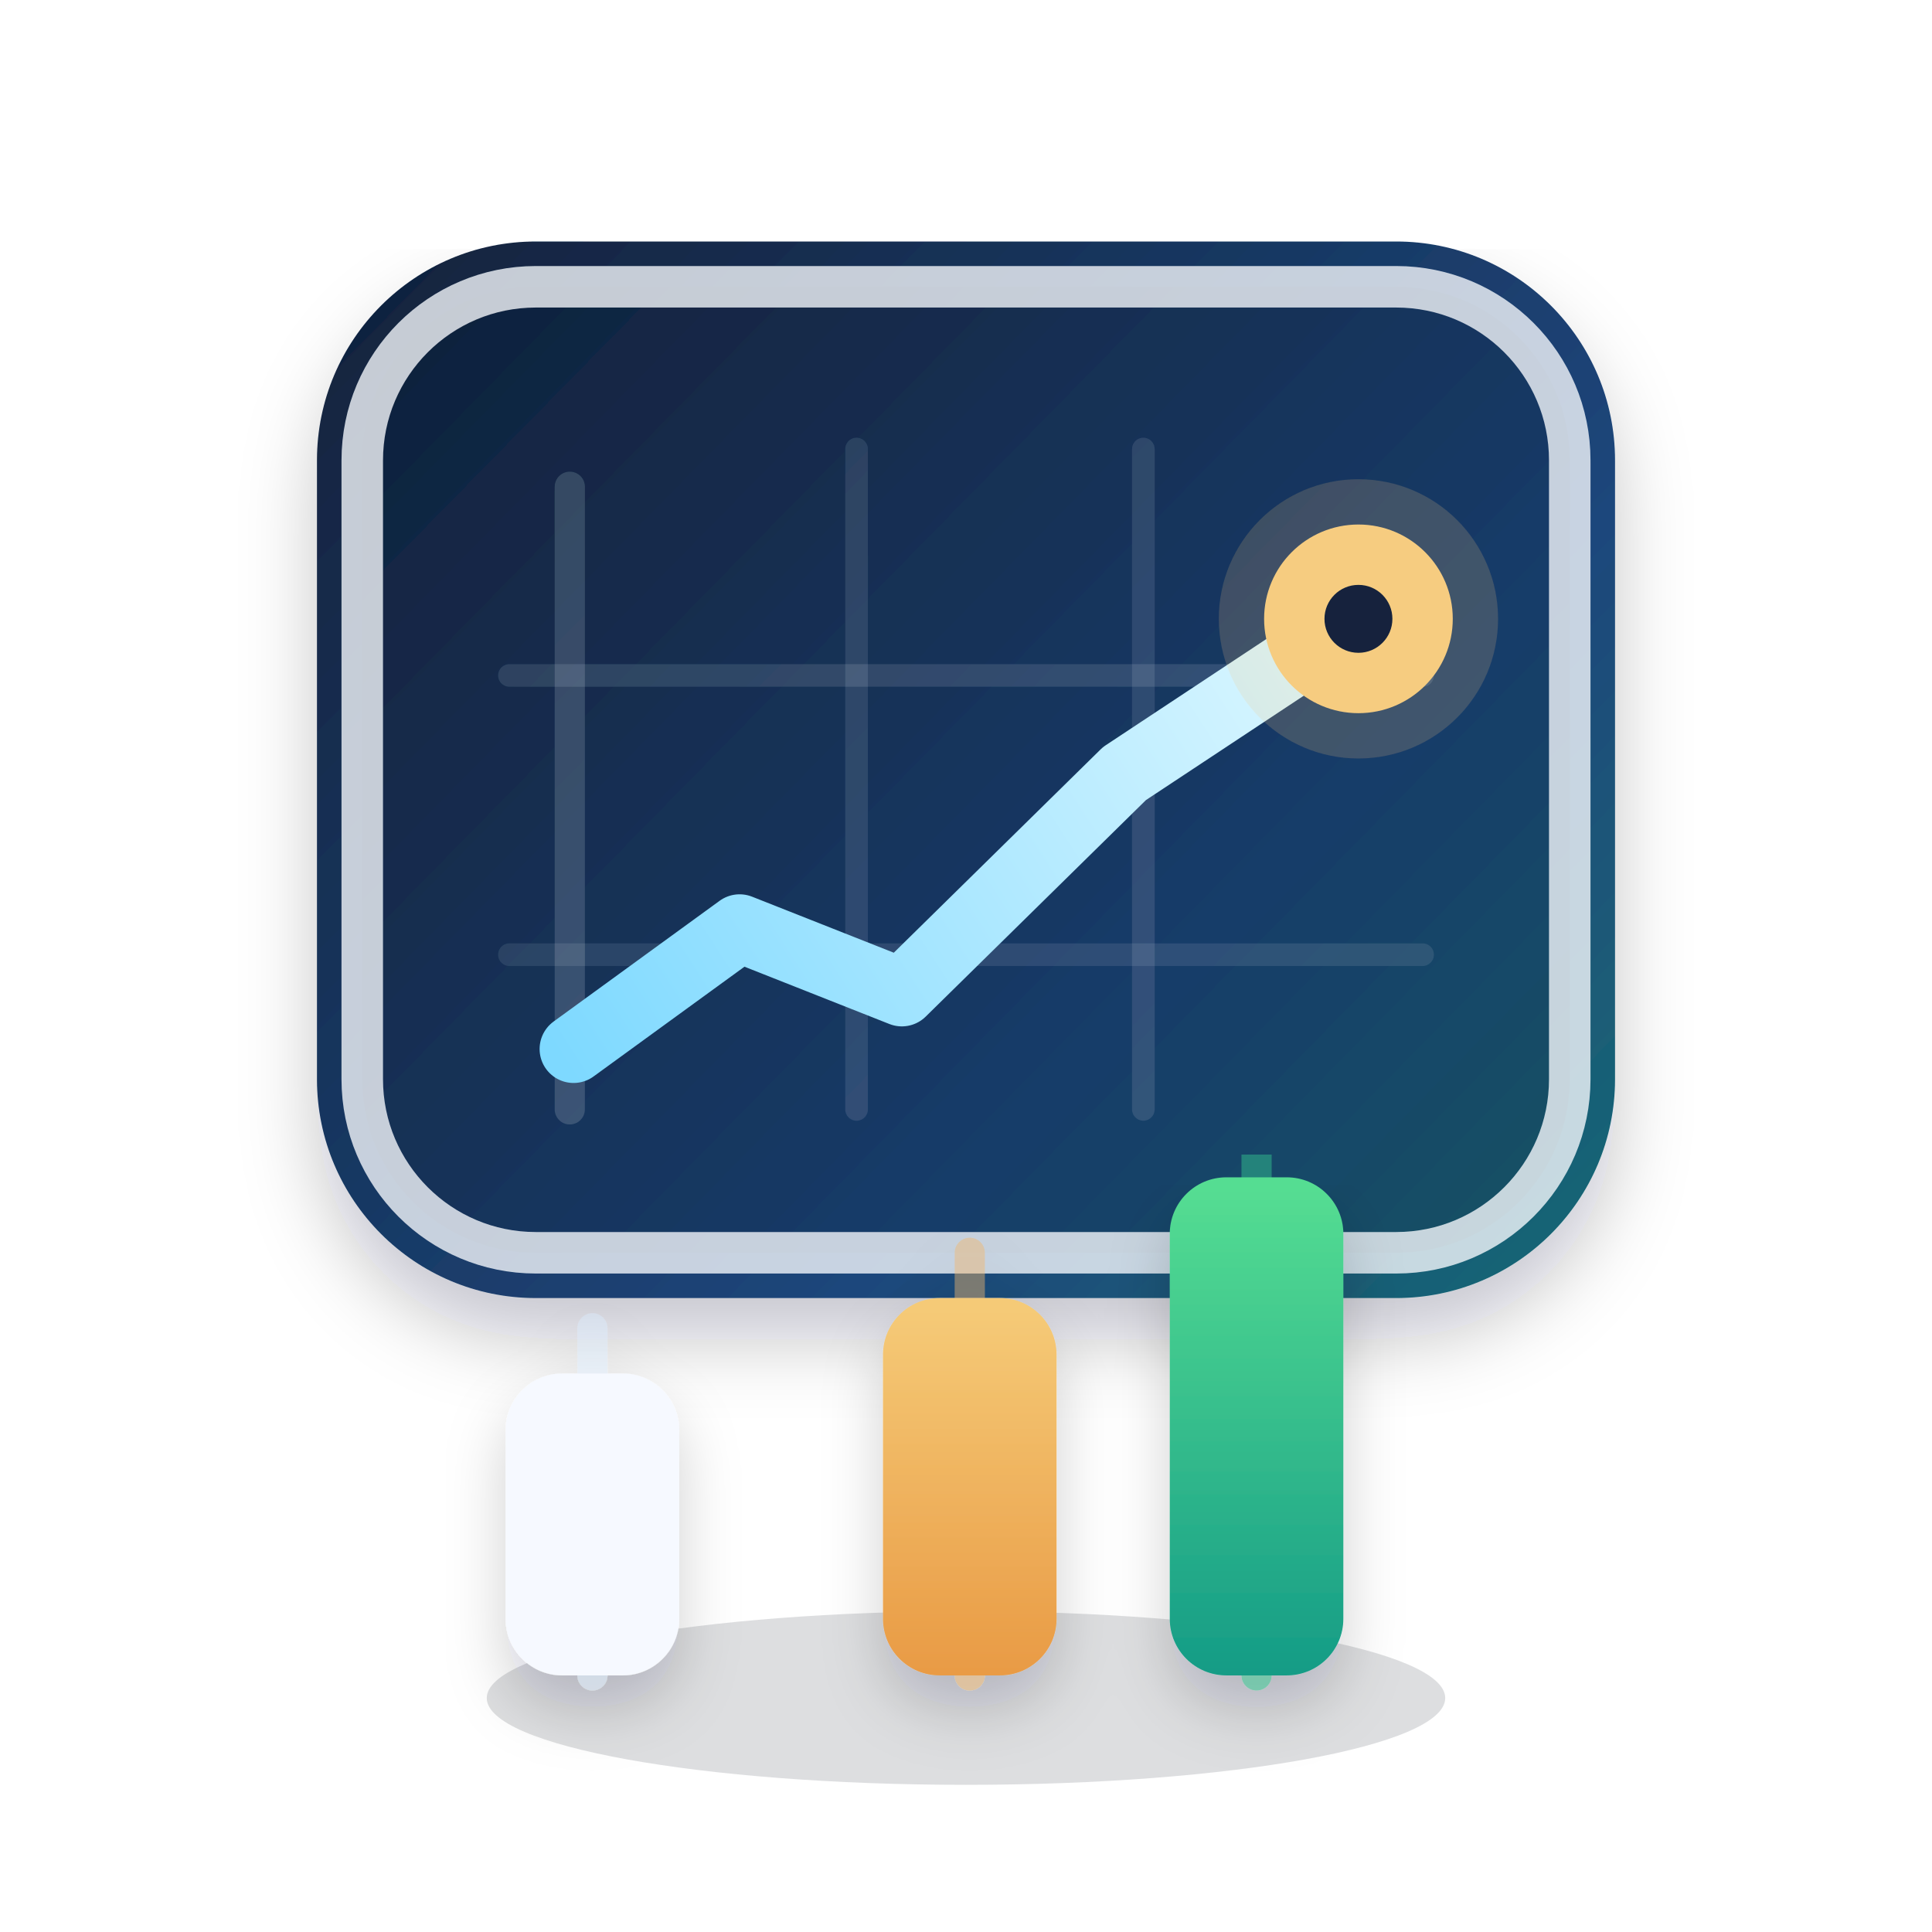
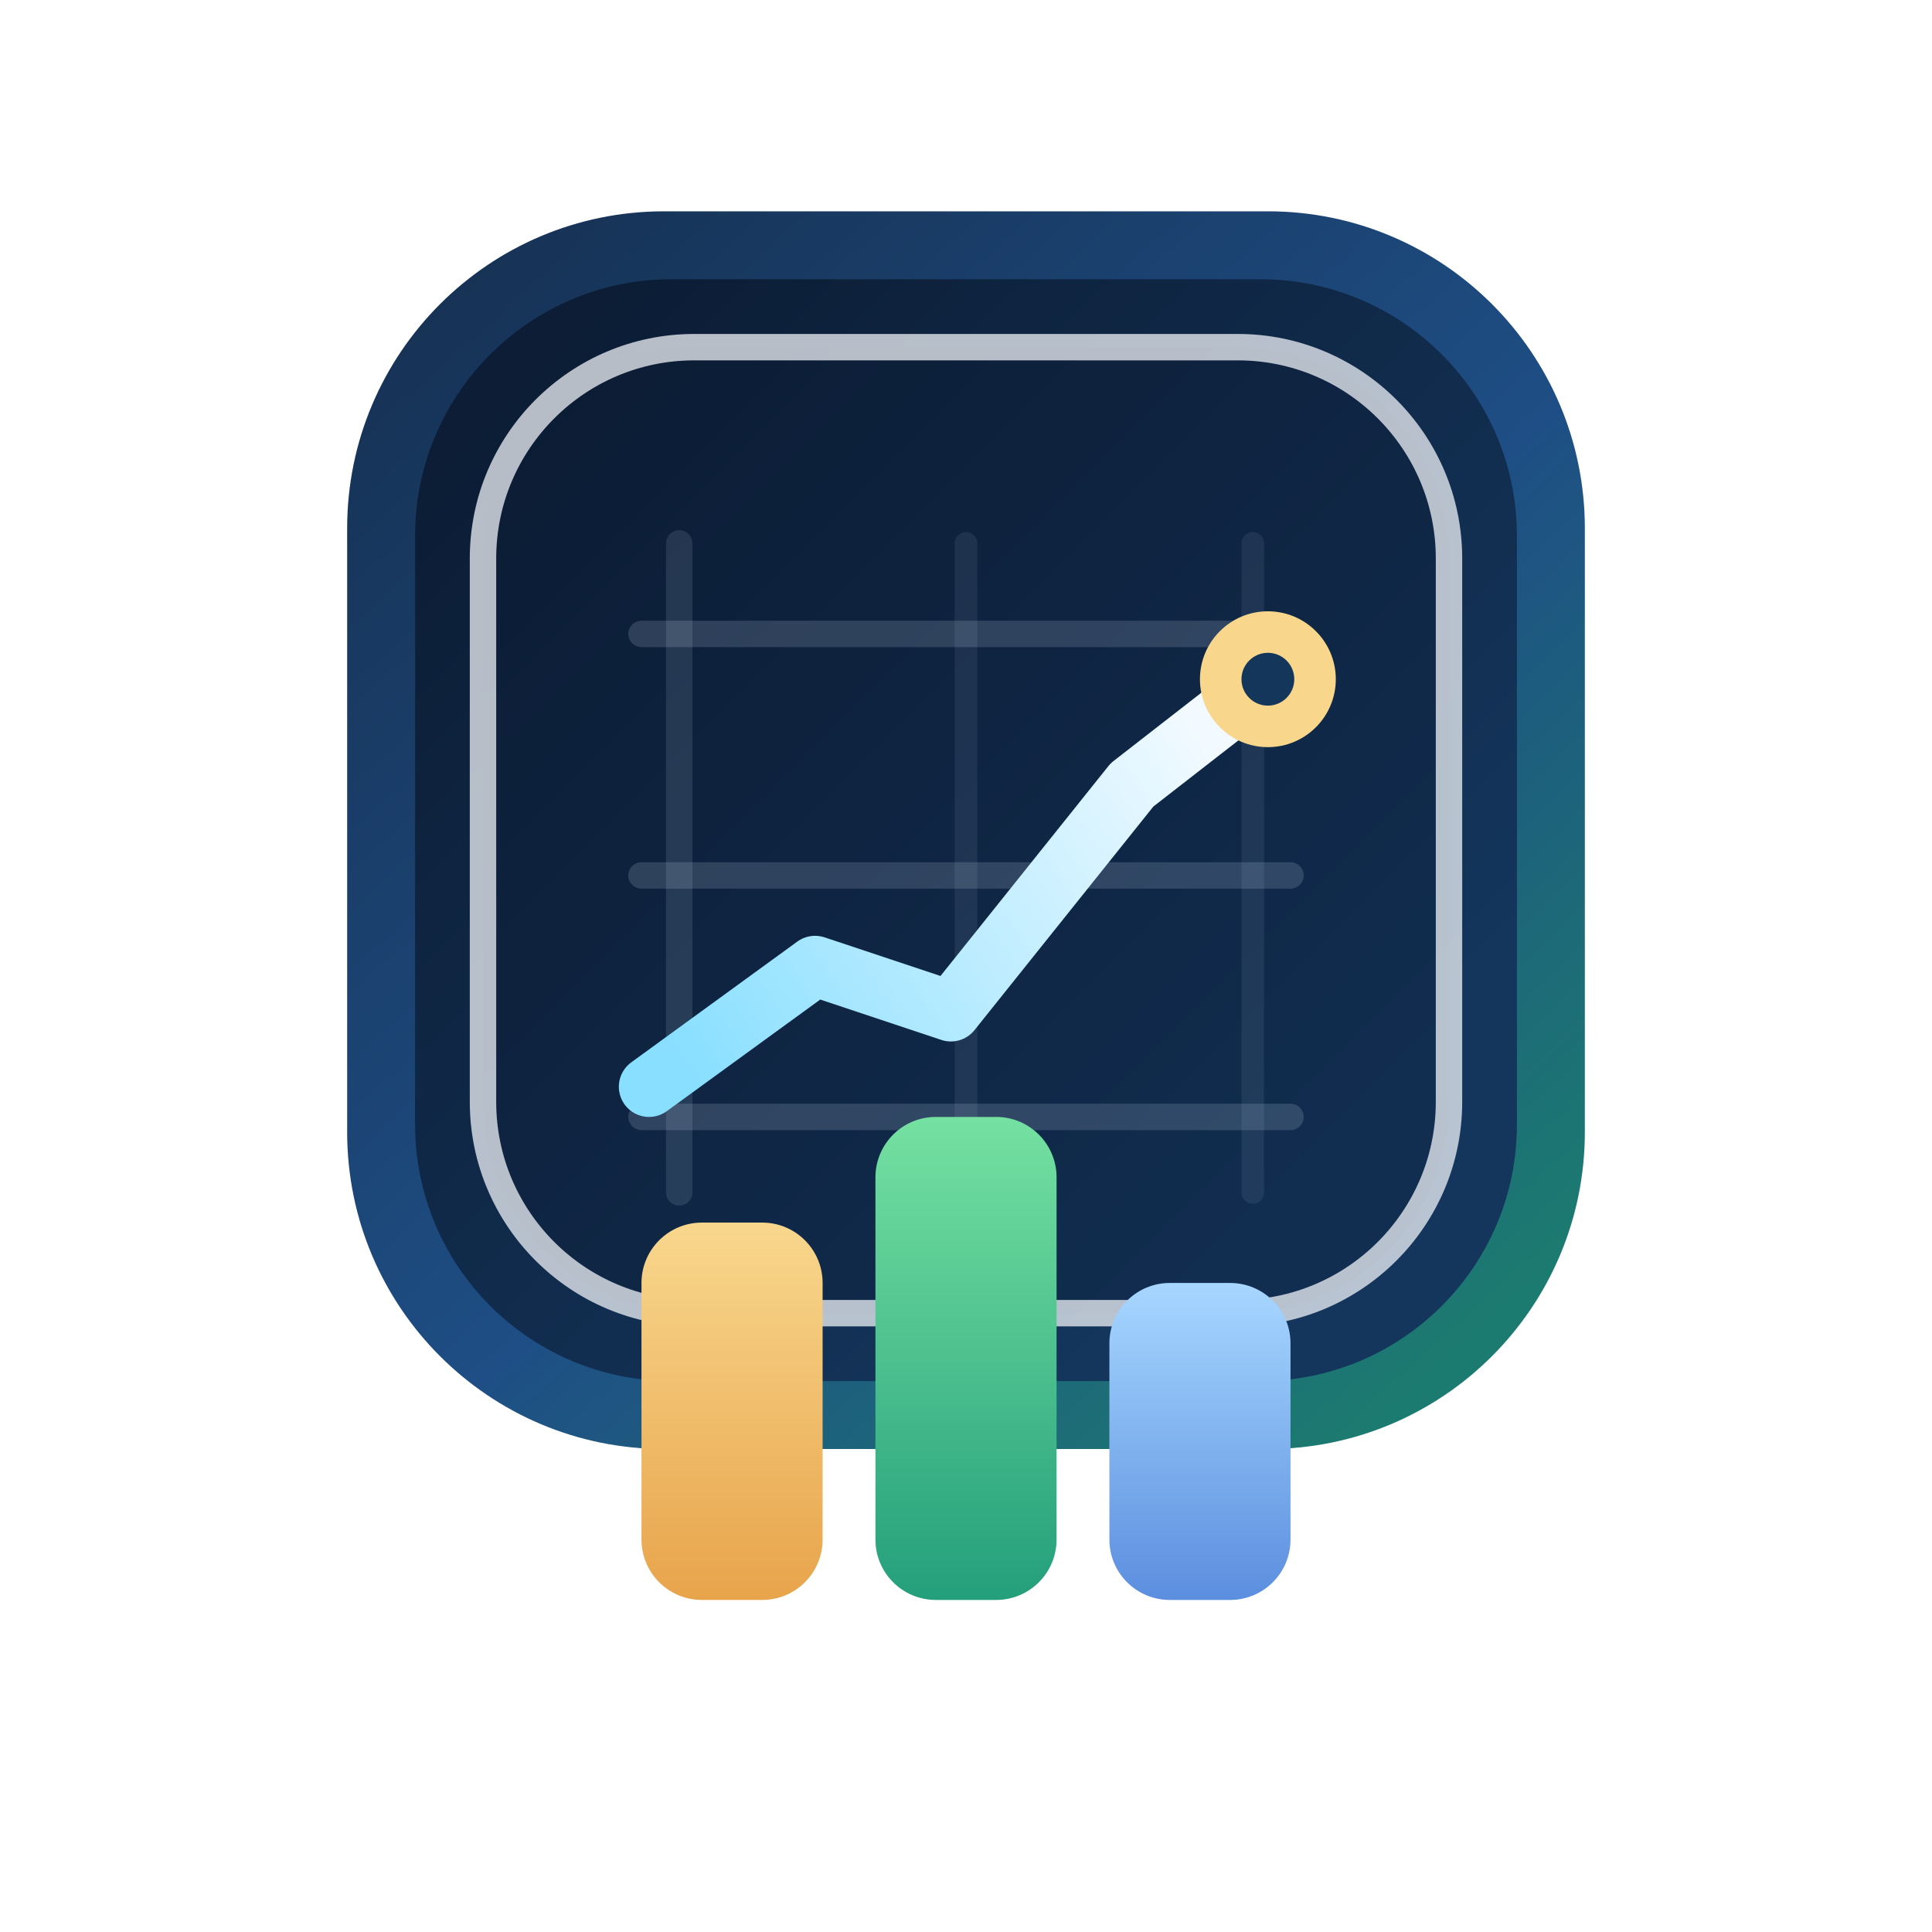
- <svg xmlns="http://www.w3.org/2000/svg" width="1024" height="1024" viewBox="0 0 1024 1024" fill="none">
+ <svg xmlns="http://www.w3.org/2000/svg" width="256" height="256" viewBox="0 0 256 256" fill="none">
  <defs>
-     <linearGradient id="panel-fill" x1="208" y1="132" x2="848" y2="760" gradientUnits="userSpaceOnUse">
-       <stop stop-color="#11233E" />
-       <stop offset="0.62" stop-color="#1D467B" />
-       <stop offset="1" stop-color="#176F73" />
+     <linearGradient id="frame-fill" x1="56" y1="34" x2="190" y2="182" gradientUnits="userSpaceOnUse">
+       <stop stop-color="#163153" />
+       <stop offset="0.58" stop-color="#1E4E85" />
+       <stop offset="1" stop-color="#1C7B70" />
    </linearGradient>
-     <linearGradient id="line-fill" x1="330" y1="612" x2="736" y2="350" gradientUnits="userSpaceOnUse">
-       <stop stop-color="#7ED9FF" />
-       <stop offset="1" stop-color="#E0F8FF" />
+     <linearGradient id="screen-fill" x1="70" y1="48" x2="176" y2="154" gradientUnits="userSpaceOnUse">
+       <stop stop-color="#0C1D35" />
+       <stop offset="1" stop-color="#14365D" />
    </linearGradient>
-     <linearGradient id="watch-fill" x1="514" y1="694" x2="514" y2="886" gradientUnits="userSpaceOnUse">
-       <stop stop-color="#F5CA77" />
-       <stop offset="1" stop-color="#E99B45" />
+     <linearGradient id="line-fill" x1="88" y1="138" x2="156" y2="92" gradientUnits="userSpaceOnUse">
+       <stop stop-color="#88DFFF" />
+       <stop offset="1" stop-color="#F2FAFF" />
    </linearGradient>
-     <linearGradient id="rise-fill" x1="666" y1="630" x2="666" y2="886" gradientUnits="userSpaceOnUse">
-       <stop stop-color="#55DD92" />
-       <stop offset="1" stop-color="#159C86" />
+     <linearGradient id="bar-a" x1="97" y1="162" x2="97" y2="212" gradientUnits="userSpaceOnUse">
+       <stop stop-color="#F8D78D" />
+       <stop offset="1" stop-color="#E8A44B" />
    </linearGradient>
-     <filter id="panel-shadow" x="126" y="110" width="772" height="820" filterUnits="userSpaceOnUse" color-interpolation-filters="sRGB">
-       <feDropShadow dx="0" dy="22" stdDeviation="20" flood-color="#08101F" flood-opacity="0.22" />
-     </filter>
-     <filter id="bar-shadow" x="236" y="612" width="528" height="334" filterUnits="userSpaceOnUse" color-interpolation-filters="sRGB">
-       <feDropShadow dx="0" dy="16" stdDeviation="16" flood-color="#08101F" flood-opacity="0.18" />
-     </filter>
+     <linearGradient id="bar-b" x1="128" y1="148" x2="128" y2="212" gradientUnits="userSpaceOnUse">
+       <stop stop-color="#75E1A1" />
+       <stop offset="1" stop-color="#249F7B" />
+     </linearGradient>
+     <linearGradient id="bar-c" x1="159" y1="170" x2="159" y2="212" gradientUnits="userSpaceOnUse">
+       <stop stop-color="#A7D7FF" />
+       <stop offset="1" stop-color="#5B8EDF" />
+     </linearGradient>
  </defs>
-   <ellipse cx="512" cy="900" rx="254" ry="46" fill="#08101F" fill-opacity="0.14" />
-   <g filter="url(#panel-shadow)">
-     <rect x="168" y="128" width="688" height="560" rx="116" fill="url(#panel-fill)" />
-     <rect x="192" y="152" width="640" height="512" rx="92" fill="#0A172B" fill-opacity="0.22" stroke="#F9FBFF" stroke-opacity="0.78" stroke-width="22" />
-     <path d="M302 258V588" stroke="#F9FBFF" stroke-opacity="0.16" stroke-width="16" stroke-linecap="round" />
-     <path d="M454 238V588" stroke="#F9FBFF" stroke-opacity="0.11" stroke-width="12" stroke-linecap="round" />
-     <path d="M606 238V588" stroke="#F9FBFF" stroke-opacity="0.11" stroke-width="12" stroke-linecap="round" />
-     <path d="M270 358H754" stroke="#F9FBFF" stroke-opacity="0.12" stroke-width="12" stroke-linecap="round" />
-     <path d="M270 506H754" stroke="#F9FBFF" stroke-opacity="0.1" stroke-width="12" stroke-linecap="round" />
-     <path d="M304 556L392 492L478 526L596 410L720 328" stroke="url(#line-fill)" stroke-width="36" stroke-linecap="round" stroke-linejoin="round" />
-     <circle cx="720" cy="328" r="74" fill="#F6CC80" fill-opacity="0.18" />
-     <circle cx="720" cy="328" r="50" fill="#F6CC80" />
-     <circle cx="720" cy="328" r="18" fill="#13233D" />
-   </g>
-   <g filter="url(#bar-shadow)">
-     <path d="M314 704V888" stroke="#DCEBFF" stroke-opacity="0.42" stroke-width="16" stroke-linecap="round" />
-     <rect x="268" y="728" width="92" height="160" rx="30" fill="#F6F9FF" />
-     <path d="M514 664V888" stroke="#F0B66A" stroke-opacity="0.44" stroke-width="16" stroke-linecap="round" />
-     <rect x="468" y="688" width="92" height="200" rx="30" fill="url(#watch-fill)" />
-     <path d="M666 600V888" stroke="#32C18E" stroke-opacity="0.5" stroke-width="16" stroke-linecap="round" />
-     <rect x="620" y="624" width="92" height="264" rx="30" fill="url(#rise-fill)" />
-   </g>
+   <rect x="46" y="28" width="164" height="164" rx="42" fill="url(#frame-fill)" />
+   <rect x="55" y="37" width="146" height="146" rx="34" fill="url(#screen-fill)" />
+   <rect x="64" y="46" width="128" height="128" rx="28" fill="#0A1930" fill-opacity="0.3" stroke="#F8FBFF" stroke-opacity="0.72" stroke-width="3.5" />
+   <path d="M85 84H171" stroke="#DCEBFF" stroke-opacity="0.16" stroke-width="3.5" stroke-linecap="round" />
+   <path d="M85 116H171" stroke="#DCEBFF" stroke-opacity="0.16" stroke-width="3.5" stroke-linecap="round" />
+   <path d="M85 148H171" stroke="#DCEBFF" stroke-opacity="0.16" stroke-width="3.5" stroke-linecap="round" />
+   <path d="M90 158V72" stroke="#DCEBFF" stroke-opacity="0.12" stroke-width="3.5" stroke-linecap="round" />
+   <path d="M128 158V72" stroke="#DCEBFF" stroke-opacity="0.08" stroke-width="3" stroke-linecap="round" />
+   <path d="M166 158V72" stroke="#DCEBFF" stroke-opacity="0.08" stroke-width="3" stroke-linecap="round" />
+   <path d="M86 144L108 128L126 134L150 104L168 90" stroke="url(#line-fill)" stroke-width="8" stroke-linecap="round" stroke-linejoin="round" />
+   <circle cx="168" cy="90" r="9" fill="#F8D78D" />
+   <circle cx="168" cy="90" r="3.5" fill="#15365B" />
+   <rect x="85" y="162" width="24" height="50" rx="8" fill="url(#bar-a)" />
+   <rect x="116" y="148" width="24" height="64" rx="8" fill="url(#bar-b)" />
+   <rect x="147" y="170" width="24" height="42" rx="8" fill="url(#bar-c)" />
</svg>
